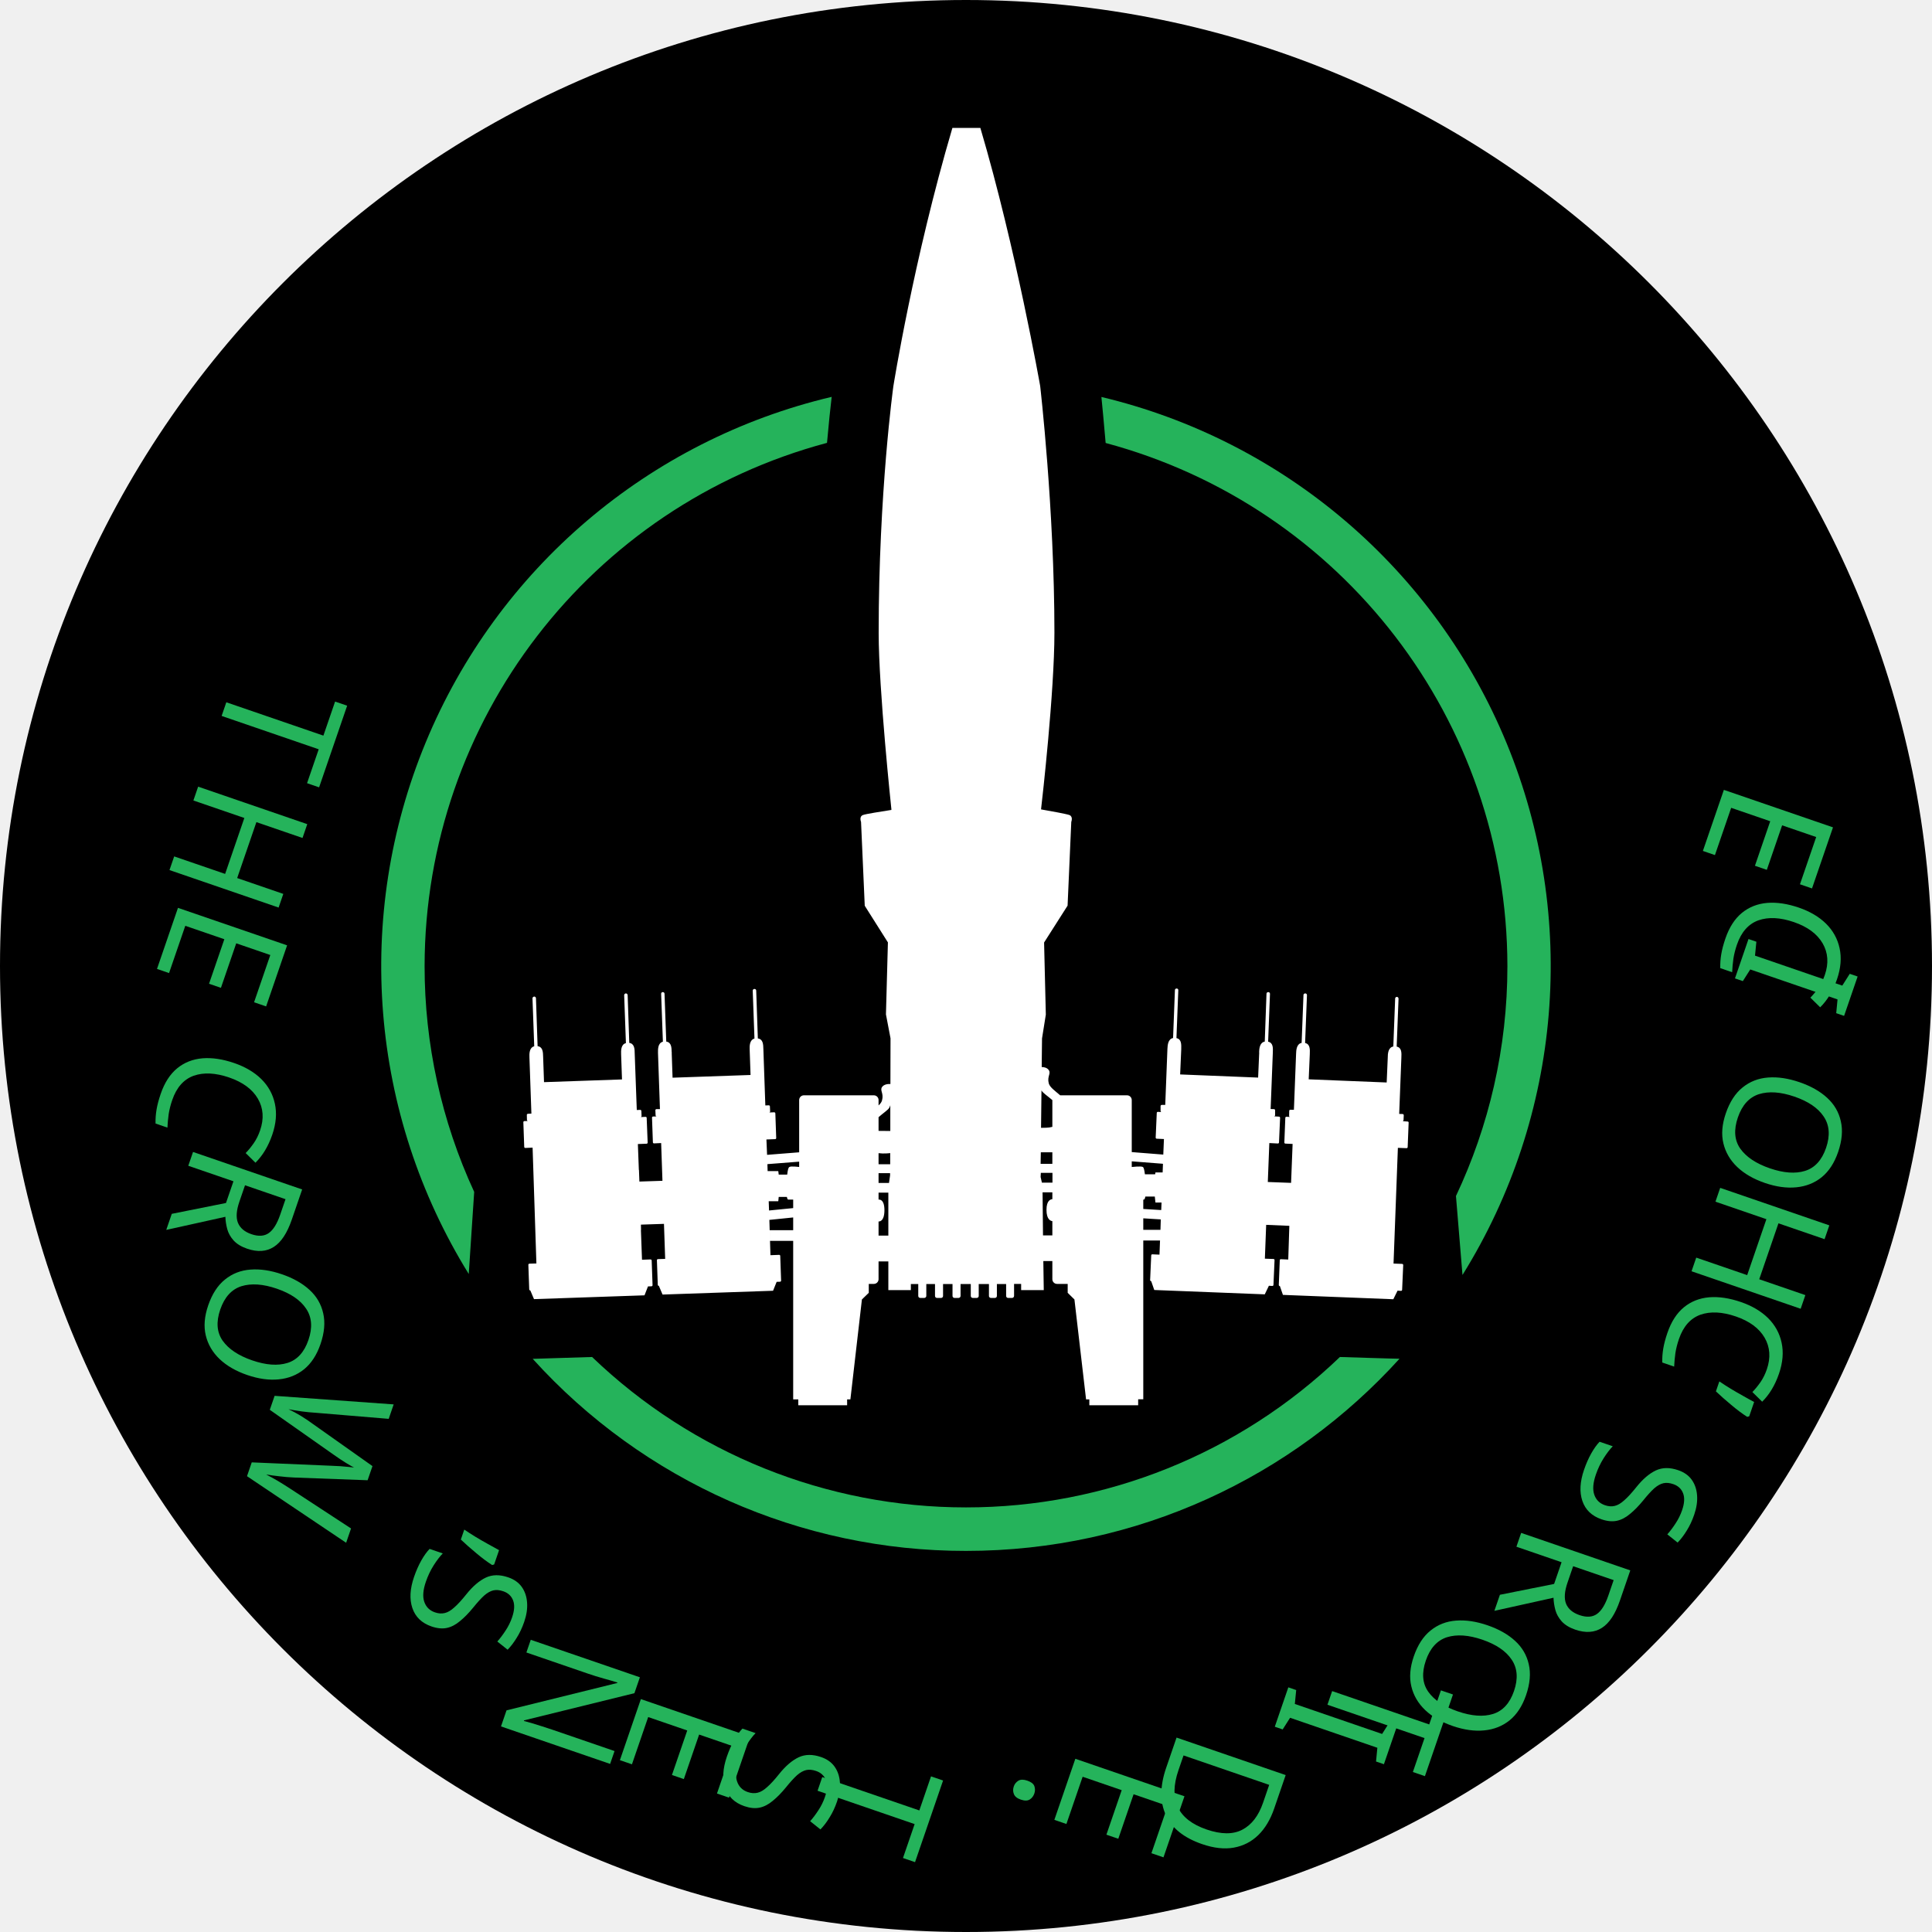
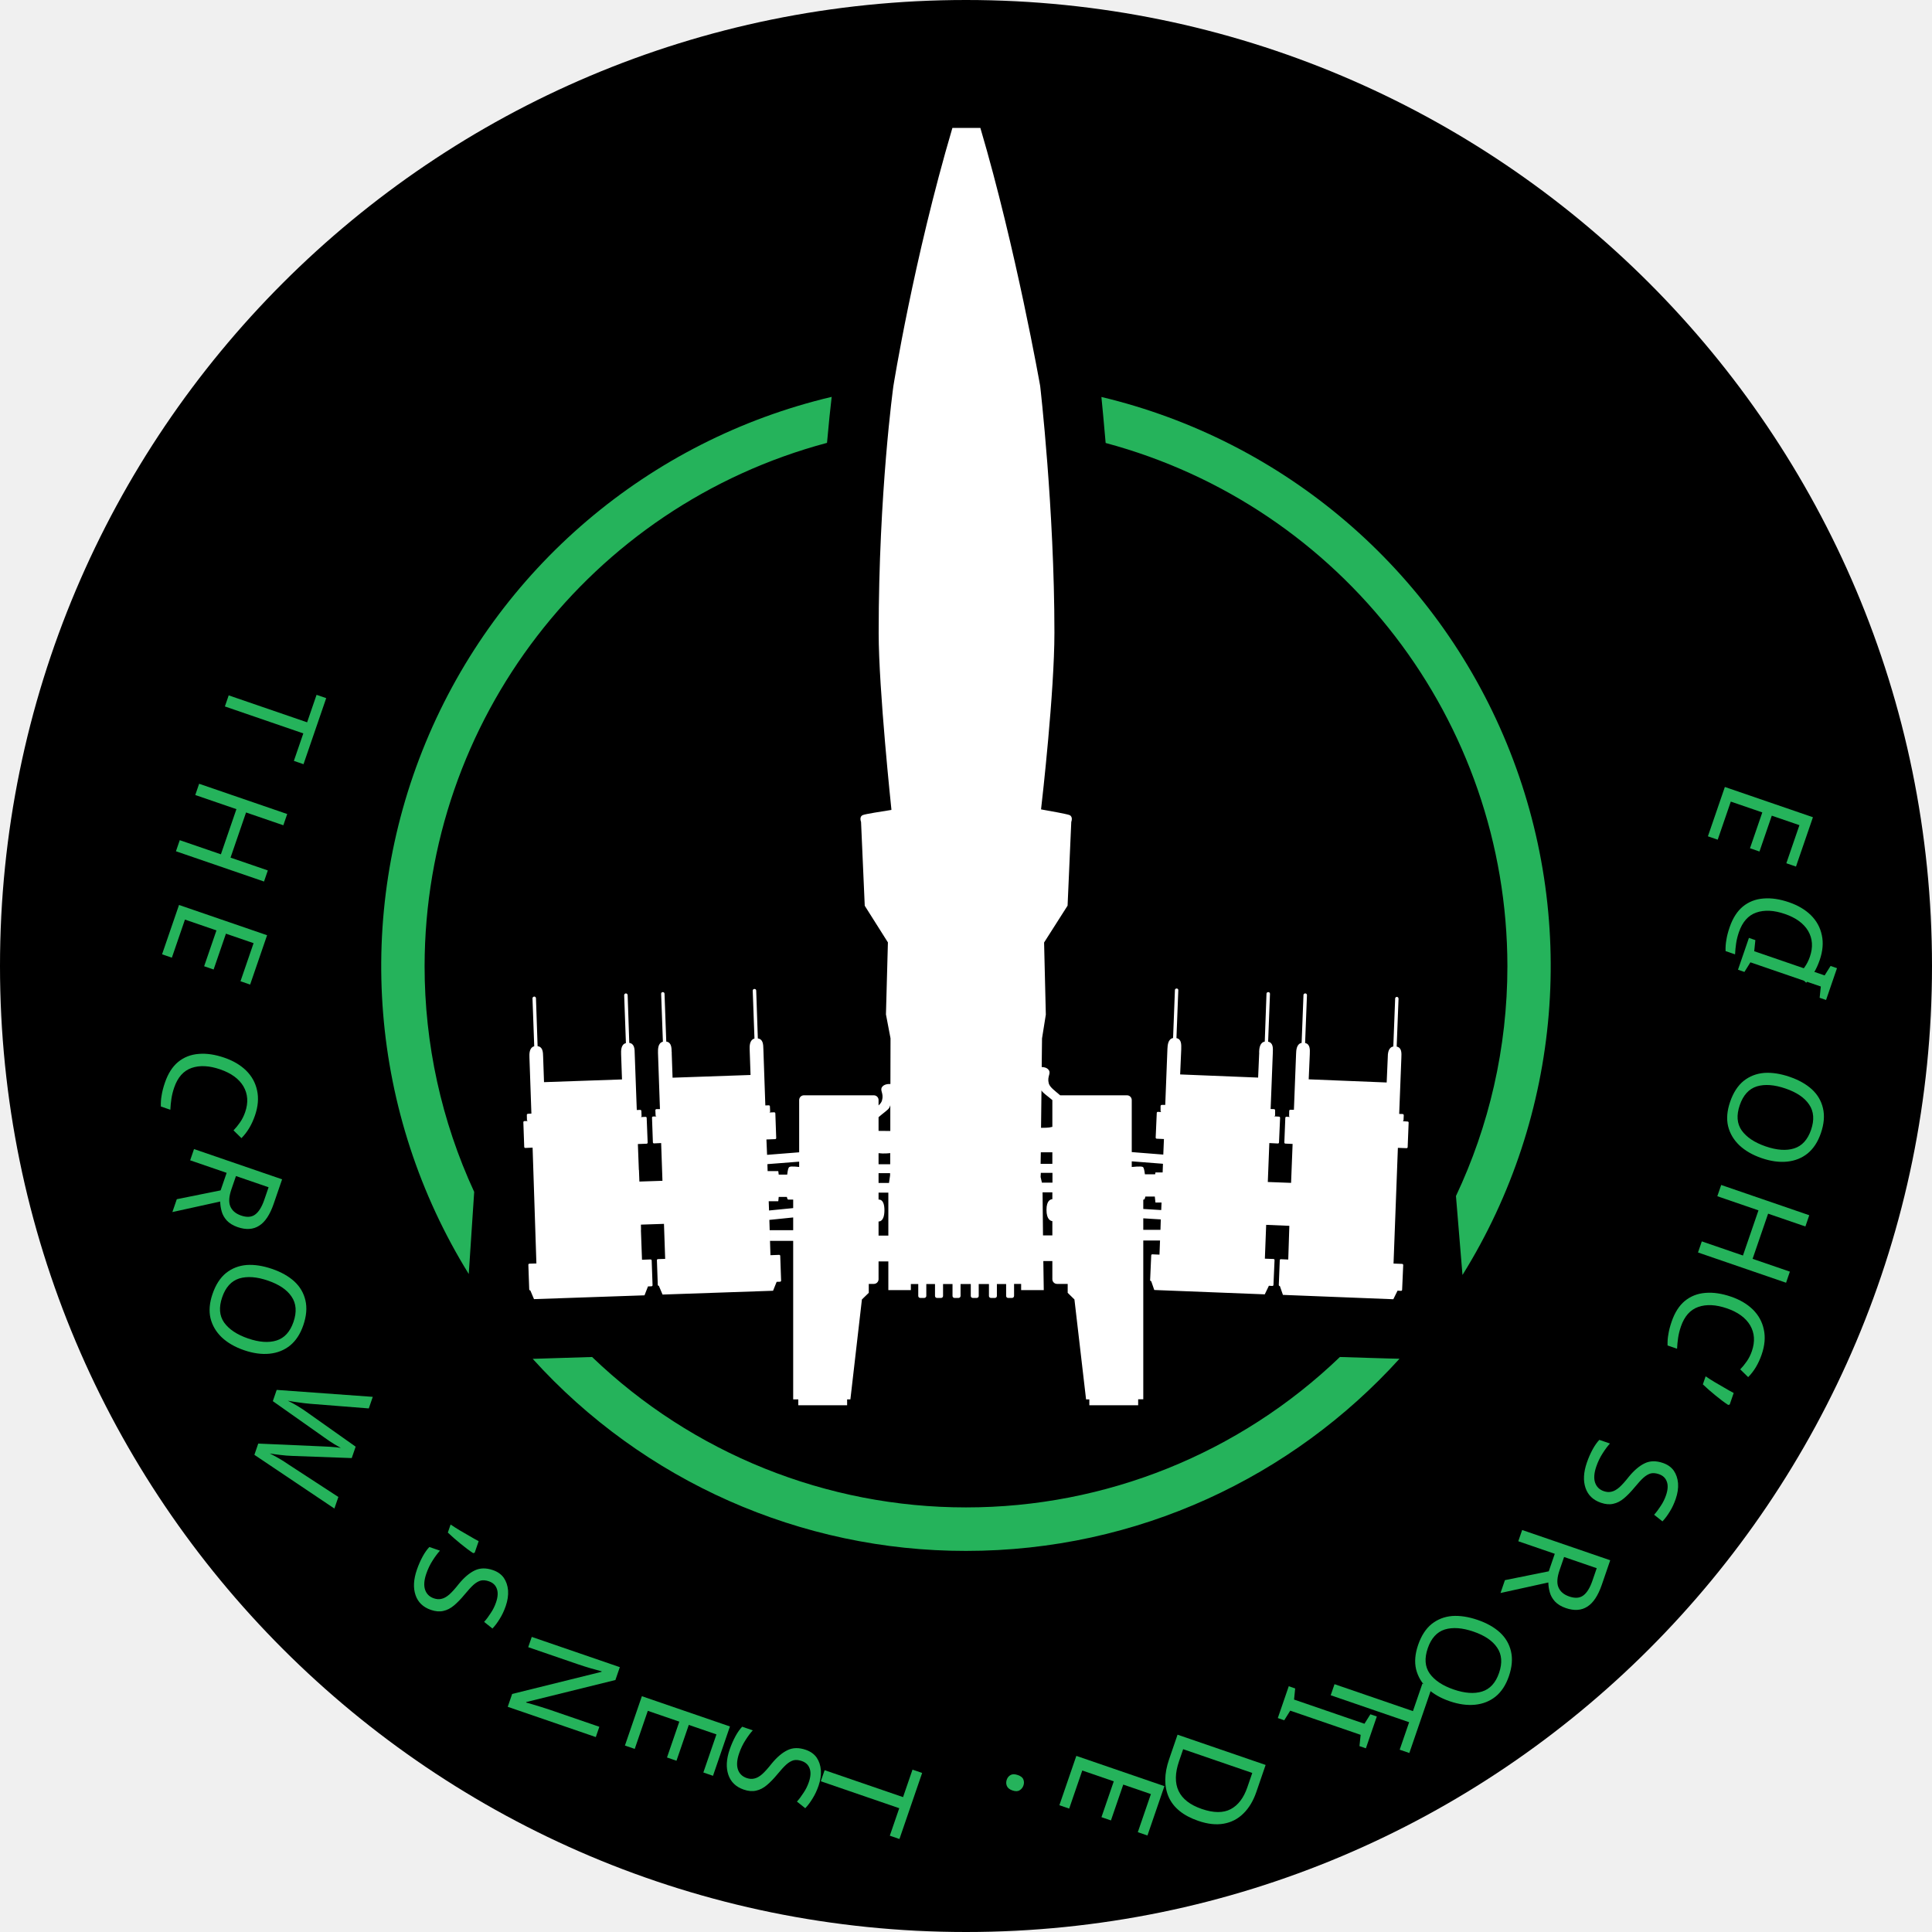
<svg xmlns="http://www.w3.org/2000/svg" viewBox="0 0 177.64 177.64">
  <circle cx="88.82" cy="88.82" r="88.82" />
  <circle fill="none" cx="88.82" cy="88.82" r="59.26" />
  <text transform="scale(-1) rotate(-71.04 -53.9 -15.28)">
-     <tspan x="0" y="0" fill="#25B35B" font-family="'EncodeSansCondensed-ExtraBold'" font-size="14.86">T</tspan>
-     <tspan x="10.21" y="-.07" fill="#25B35B" font-family="'EncodeSansCondensed-ExtraBold'" font-size="14.86" rotate="-8.7">H</tspan>
-     <tspan x="21.35" y="-1.94" fill="#25B35B" font-family="'EncodeSansCondensed-ExtraBold'" font-size="14.86" rotate="-16.92">E</tspan>
-     <tspan x="29.94" y="-4.7" fill="#25B35B" font-family="'EncodeSansCondensed-ExtraBold'" font-size="14.86" rotate="-22.04"> </tspan>
-     <tspan x="33.7" y="-6.15" fill="#25B35B" font-family="'EncodeSansCondensed-ExtraBold'" font-size="14.86" rotate="-27.11">C</tspan>
-     <tspan x="42.13" y="-10.54" fill="#25B35B" font-family="'EncodeSansCondensed-ExtraBold'" font-size="14.86" rotate="-35.19">R</tspan>
-     <tspan x="50.64" y="-16.6" fill="#25B35B" font-family="'EncodeSansCondensed-ExtraBold'" font-size="14.86" rotate="-43.86">O</tspan>
-     <tspan x="59.35" y="-24.92" fill="#25B35B" font-family="'EncodeSansCondensed-ExtraBold'" font-size="14.86" rotate="-55.24">W</tspan>
-     <tspan x="68.13" y="-38.44" fill="#25B35B" font-family="'EncodeSansCondensed-ExtraBold'" font-size="14.86" rotate="-63.66">’</tspan>
-     <tspan x="70.25" y="-42.61" fill="#25B35B" font-family="'EncodeSansCondensed-ExtraBold'" font-size="14.86" rotate="-68.83">S</tspan>
-     <tspan x="73.17" y="-50.5" fill="#25B35B" font-family="'EncodeSansCondensed-ExtraBold'" font-size="14.86" rotate="-73.76"> </tspan>
-     <tspan x="74.46" y="-54.48" fill="#25B35B" font-family="'EncodeSansCondensed-ExtraBold'" font-size="14.86" rotate="-79.8">N</tspan>
-     <tspan x="76.33" y="-65.83" fill="#25B35B" font-family="'EncodeSansCondensed-ExtraBold'" font-size="14.86" rotate="-88.19">E</tspan>
-     <tspan x="76.53" y="-75.18" fill="#25B35B" font-family="'EncodeSansCondensed-ExtraBold'" font-size="14.86" rotate="-95.42">S</tspan>
-     <tspan x="75.66" y="-83.93" fill="#25B35B" font-family="'EncodeSansCondensed-ExtraBold'" font-size="14.86" rotate="-102.8">T</tspan>
-     <tspan x="73.41" y="-93.09" fill="#25B35B" font-family="'EncodeSansCondensed-ExtraBold'" font-size="14.86" rotate="-108.03"> </tspan>
-     <tspan x="72.25" y="-96.63" fill="#25B35B" font-family="'EncodeSansCondensed-ExtraBold'" font-size="14.86" rotate="-111.27">·</tspan>
-     <tspan x="70.43" y="-101.18" fill="#25B35B" font-family="'EncodeSansCondensed-ExtraBold'" font-size="14.86" rotate="-114.89"> </tspan>
-     <tspan x="68.54" y="-105.39" fill="#25B35B" font-family="'EncodeSansCondensed-ExtraBold'" font-size="14.86" rotate="-120.53">E</tspan>
-     <tspan x="63.67" y="-113.56" fill="#25B35B" font-family="'EncodeSansCondensed-ExtraBold'" font-size="14.86" rotate="-128.72">D</tspan>
-     <tspan x="56.81" y="-121.78" fill="#25B35B" font-family="'EncodeSansCondensed-ExtraBold'" font-size="14.86" rotate="-134.99">I</tspan>
-     <tspan x="52.95" y="-125.7" fill="#25B35B" font-family="'EncodeSansCondensed-ExtraBold'" font-size="14.86" rotate="-141.17">T</tspan>
-     <tspan x="45.15" y="-131.92" fill="#25B35B" font-family="'EncodeSansCondensed-ExtraBold'" font-size="14.86" rotate="-149.67">O</tspan>
-     <tspan x="35.58" y="-137.41" fill="#25B35B" font-family="'EncodeSansCondensed-ExtraBold'" font-size="14.86" rotate="-158.04">R</tspan>
-     <tspan x="25.98" y="-141.15" fill="#25B35B" font-family="'EncodeSansCondensed-ExtraBold'" font-size="14.86" rotate="-165.52">S</tspan>
-     <tspan x="17.75" y="-143.15" fill="#25B35B" font-family="'EncodeSansCondensed-ExtraBold'" font-size="14.86" rotate="-170.75">’</tspan>
-     <tspan x="13.48" y="-143.82" fill="#25B35B" font-family="'EncodeSansCondensed-ExtraBold'" font-size="14.86" rotate="-173.95"> </tspan>
-     <tspan x="9.47" y="-144.31" fill="#25B35B" font-family="'EncodeSansCondensed-ExtraBold'" font-size="14.86" rotate="-179.07">C</tspan>
-     <tspan x="-.37" y="-144.41" fill="#25B35B" font-family="'EncodeSansCondensed-ExtraBold'" font-size="14.86" rotate="172.29">H</tspan>
-     <tspan x="-11.4" y="-142.83" fill="#25B35B" font-family="'EncodeSansCondensed-ExtraBold'" font-size="14.86" rotate="163.42">O</tspan>
-     <tspan x="-22.01" y="-139.44" fill="#25B35B" font-family="'EncodeSansCondensed-ExtraBold'" font-size="14.86" rotate="157.07">I</tspan>
-     <tspan x="-26.56" y="-137.57" fill="#25B35B" font-family="'EncodeSansCondensed-ExtraBold'" font-size="14.86" rotate="151.61">C</tspan>
-     <tspan x="-35.09" y="-132.84" fill="#25B35B" font-family="'EncodeSansCondensed-ExtraBold'" font-size="14.86" rotate="143.76">E</tspan>
+     <tspan x="0" y="0" fill="#25B35B" font-family="'EncodeSansCondensed-ExtraBold'" fontSize="14.86">T</tspan>
+     <tspan x="10.21" y="-.07" fill="#25B35B" font-family="'EncodeSansCondensed-ExtraBold'" fontSize="14.86" rotate="-8.7">H</tspan>
+     <tspan x="21.35" y="-1.94" fill="#25B35B" font-family="'EncodeSansCondensed-ExtraBold'" fontSize="14.86" rotate="-16.92">E</tspan>
+     <tspan x="29.94" y="-4.7" fill="#25B35B" font-family="'EncodeSansCondensed-ExtraBold'" fontSize="14.86" rotate="-22.04"> </tspan>
+     <tspan x="33.7" y="-6.15" fill="#25B35B" font-family="'EncodeSansCondensed-ExtraBold'" fontSize="14.86" rotate="-27.11">C</tspan>
+     <tspan x="42.13" y="-10.54" fill="#25B35B" font-family="'EncodeSansCondensed-ExtraBold'" fontSize="14.86" rotate="-35.19">R</tspan>
+     <tspan x="50.64" y="-16.6" fill="#25B35B" font-family="'EncodeSansCondensed-ExtraBold'" fontSize="14.86" rotate="-43.86">O</tspan>
+     <tspan x="59.35" y="-24.92" fill="#25B35B" font-family="'EncodeSansCondensed-ExtraBold'" fontSize="14.86" rotate="-55.24">W</tspan>
+     <tspan x="68.13" y="-38.44" fill="#25B35B" font-family="'EncodeSansCondensed-ExtraBold'" fontSize="14.86" rotate="-63.66">’</tspan>
+     <tspan x="70.25" y="-42.61" fill="#25B35B" font-family="'EncodeSansCondensed-ExtraBold'" fontSize="14.86" rotate="-68.83">S</tspan>
+     <tspan x="73.17" y="-50.5" fill="#25B35B" font-family="'EncodeSansCondensed-ExtraBold'" fontSize="14.86" rotate="-73.76"> </tspan>
+     <tspan x="74.46" y="-54.48" fill="#25B35B" font-family="'EncodeSansCondensed-ExtraBold'" fontSize="14.86" rotate="-79.8">N</tspan>
+     <tspan x="76.33" y="-65.83" fill="#25B35B" font-family="'EncodeSansCondensed-ExtraBold'" fontSize="14.86" rotate="-88.19">E</tspan>
+     <tspan x="76.53" y="-75.18" fill="#25B35B" font-family="'EncodeSansCondensed-ExtraBold'" fontSize="14.86" rotate="-95.42">S</tspan>
+     <tspan x="75.66" y="-83.93" fill="#25B35B" font-family="'EncodeSansCondensed-ExtraBold'" fontSize="14.86" rotate="-102.8">T</tspan>
+     <tspan x="73.41" y="-93.09" fill="#25B35B" font-family="'EncodeSansCondensed-ExtraBold'" fontSize="14.86" rotate="-108.03"> </tspan>
+     <tspan x="72.25" y="-96.63" fill="#25B35B" font-family="'EncodeSansCondensed-ExtraBold'" fontSize="14.86" rotate="-111.27">·</tspan>
+     <tspan x="70.43" y="-101.18" fill="#25B35B" font-family="'EncodeSansCondensed-ExtraBold'" fontSize="14.86" rotate="-114.89"> </tspan>
+     <tspan x="68.54" y="-105.39" fill="#25B35B" font-family="'EncodeSansCondensed-ExtraBold'" fontSize="14.86" rotate="-120.53">E</tspan>
+     <tspan x="63.67" y="-113.56" fill="#25B35B" font-family="'EncodeSansCondensed-ExtraBold'" fontSize="14.86" rotate="-128.72">D</tspan>
+     <tspan x="56.81" y="-121.78" fill="#25B35B" font-family="'EncodeSansCondensed-ExtraBold'" fontSize="14.86" rotate="-134.99">I</tspan>
+     <tspan x="52.95" y="-125.7" fill="#25B35B" font-family="'EncodeSansCondensed-ExtraBold'" fontSize="14.86" rotate="-141.17">T</tspan>
+     <tspan x="45.15" y="-131.92" fill="#25B35B" font-family="'EncodeSansCondensed-ExtraBold'" fontSize="14.86" rotate="-149.67">O</tspan>
+     <tspan x="35.58" y="-137.41" fill="#25B35B" font-family="'EncodeSansCondensed-ExtraBold'" fontSize="14.86" rotate="-158.04">R</tspan>
+     <tspan x="25.98" y="-141.15" fill="#25B35B" font-family="'EncodeSansCondensed-ExtraBold'" fontSize="14.86" rotate="-165.52">S</tspan>
+     <tspan x="17.75" y="-143.15" fill="#25B35B" font-family="'EncodeSansCondensed-ExtraBold'" fontSize="14.86" rotate="-170.75">’</tspan>
+     <tspan x="13.48" y="-143.82" fill="#25B35B" font-family="'EncodeSansCondensed-ExtraBold'" fontSize="14.86" rotate="-173.95"> </tspan>
+     <tspan x="9.47" y="-144.31" fill="#25B35B" font-family="'EncodeSansCondensed-ExtraBold'" fontSize="14.86" rotate="-179.07">C</tspan>
+     <tspan x="-.37" y="-144.41" fill="#25B35B" font-family="'EncodeSansCondensed-ExtraBold'" fontSize="14.86" rotate="172.29">H</tspan>
+     <tspan x="-11.4" y="-142.83" fill="#25B35B" font-family="'EncodeSansCondensed-ExtraBold'" fontSize="14.86" rotate="163.42">O</tspan>
+     <tspan x="-22.01" y="-139.44" fill="#25B35B" font-family="'EncodeSansCondensed-ExtraBold'" fontSize="14.86" rotate="157.07">I</tspan>
+     <tspan x="-26.56" y="-137.57" fill="#25B35B" font-family="'EncodeSansCondensed-ExtraBold'" fontSize="14.86" rotate="151.61">C</tspan>
+     <tspan x="-35.09" y="-132.84" fill="#25B35B" font-family="'EncodeSansCondensed-ExtraBold'" fontSize="14.86" rotate="143.76">E</tspan>
  </text>
  <path fill="#FFF" d="M115.77 96.75zm13.75 6.45l-.09 2.27a.1.1 0 01-.1.1l-.8-.03-.4 10.64.79.03c.05 0 .1.05.1.1l-.1 2.28a.1.1 0 01-.1.1l-.32-.02-.39.79-10.15-.4-.28-.81a.1.1 0 01-.1-.1l.09-2.28c0-.05.05-.1.1-.09l.68.03.1-3.1-2.13-.09-.12 3.11.8.03c.05 0 .09.05.09.1l-.1 2.28a.1.1 0 01-.1.1l-.32-.02-.38.79-10.16-.4-.28-.81a.1.1 0 01-.1-.1l.1-2.27c0-.06.04-.1.1-.1l.66.03.05-1.3h-1.54v14.6h-.47v.55h-4.49v-.54h-.3l-1.07-9.19-.62-.61v-.82h-.97a.43.43 0 01-.44-.43v-1.67h-.83l.04 2.67h-2.08v-.57h-.65v1.1c0 .1-.08.19-.18.19h-.37a.18.18 0 01-.18-.18v-1.1h-.85v1.1c0 .1-.08.18-.18.18h-.37a.18.18 0 01-.18-.18v-1.1h-.94v1.1c0 .1-.08.18-.18.18h-.37a.18.18 0 01-.18-.18v-1.1h-.94v1.1c0 .1-.09.18-.18.18h-.38a.18.18 0 01-.18-.18v-1.1h-.87v1.1c0 .1-.08.18-.18.18h-.37a.18.18 0 01-.19-.18v-1.1h-.8v1.1c0 .1-.09.18-.19.18h-.37a.18.18 0 01-.18-.18v-1.1h-.68v.56h-2.07v-2.64h-.9v1.64c0 .24-.2.43-.43.43h-.47v.82l-.63.61-1.06 9.19h-.3v.54H73.4v-.54h-.47v-14.58H70.8l-.03-.98h2.16v-1.17l-2.14.22h-.05l.1 3.25.8-.03c.06 0 .1.04.1.1l.08 2.27a.1.1 0 01-.1.1l-.31.01-.33.82-10.16.35-.34-.8a.1.1 0 01-.1-.09l-.08-2.27c0-.05.04-.1.1-.1l.66-.02-.11-3.22-2.12.07.01.48-.01.03.1 2.72.79-.03c.05 0 .1.04.1.1l.08 2.27a.1.1 0 01-.1.1l-.32.01-.32.82-10.16.35-.34-.8a.1.1 0 01-.1-.09l-.08-2.27c0-.05.04-.1.1-.1l.64-.02-.35-10.65-.67.03a.1.1 0 01-.1-.1l-.08-2.27c0-.05.04-.1.1-.1l.35-.01a.1.1 0 01-.12-.1l-.01-.46a.1.1 0 01.1-.1l.32-.02-.18-5.16c-.01-.32-.03-.9.44-1.03v-.01l-.16-4.4c0-.08.07-.15.16-.16.09 0 .16.07.16.16l.15 4.39v.01c.48.07.5.53.51 1l.08 2.31 7.17-.25-.08-2.3c-.01-.33-.03-.92.44-1.04v-.01l-.16-4.4c0-.08.07-.15.15-.16.1 0 .16.07.17.16l.15 4.39c.47.07.5.54.5 1.01l.19 5.16.3-.01a.1.1 0 01.12.1l.02.45a.1.1 0 01-.1.11l.47-.02c.06 0 .1.04.1.1l.09 2.27a.1.1 0 01-.1.1l-.8.03.09 2.38h.01l.04 1.07 2.12-.07-.12-3.47-.66.03a.1.1 0 01-.1-.1l-.08-2.27c0-.05.04-.1.1-.1l.34-.01a.1.1 0 01-.11-.1l-.02-.45a.1.1 0 01.1-.12h.32l-.18-5.17c0-.31-.03-.9.45-1.03v-.01l-.16-4.4c0-.08.06-.15.15-.15s.16.06.16.15l.16 4.39v.01c.47.07.49.53.5 1-.07 0-.03 0 0 0 .04.01.08.01 0 .02l.08 2.3 7.17-.25-.08-2.32c-.01-.31-.03-.9.44-1.03v-.01l-.16-4.4c0-.08.07-.15.16-.15s.16.06.16.15l.15 4.39v.01c.48.07.5.53.51 1l.18 5.16.31-.01a.1.1 0 01.11.1l.02.45a.1.1 0 01-.1.11l.48-.02c.05 0 .1.05.1.1l.08 2.27a.1.1 0 01-.1.1l-.8.03.06 1.41h.04l2.91-.23v-4.8c0-.25.2-.44.43-.44h6.44c.24 0 .43.2.43.43v.5c.16-.15.28-.3.32-.47.18-.65-.22-.9 0-1.22.18-.26.55-.29.77-.28l.01-4.2-.42-2.2.18-6.62-2.13-3.37-.34-7.71s-.2-.48.17-.63c.25-.1 1.73-.33 2.62-.47v-.06S80.79 63.4 80.79 58.2c0-12.94 1.35-22.68 1.35-22.68s1.85-11.63 5.43-23.76h2.57c3.27 11.07 5.5 23.73 5.5 23.73s1.31 11.32 1.31 22.68c0 5.44-1.12 15.33-1.23 16.25.98.17 2.38.43 2.61.52.36.15.17.63.17.63l-.34 7.7L96 86.66l.16 6.63-.35 2.19-.03 2.63c.22 0 .5.06.65.28.23.32-.17.58 0 1.22.1.37.58.69 1.05 1.1h6.15c.24 0 .43.2.43.44v4.78l2.9.23.06-1.43-.66-.03a.1.1 0 01-.1-.1l.1-2.27c0-.05.04-.1.1-.1l.35.02a.1.1 0 01-.1-.11v-.45c.01-.06.06-.1.12-.1h.31l.2-5.15c.02-.32.04-.9.52-1v-.01l.17-4.4c0-.08.07-.14.16-.14s.16.07.15.16l-.17 4.39v.01c.47.1.45.57.44 1.04l-.1 2.3 7.17.29.1-2.31h.03-.04c.01-.32.04-.91.52-1v-.01l.16-4.4c0-.08.08-.14.16-.14.1 0 .16.07.16.16l-.17 4.39v.01c.47.1.45.57.43 1.04l-.2 5.15.31.01c.06 0 .11.06.1.12v.44a.1.1 0 01-.12.1l.48.03c.05 0 .1.05.1.1l-.1 2.27a.1.1 0 01-.1.1l-.79-.04-.14 3.58 2.14.08.14-3.58-.67-.03a.1.1 0 01-.09-.1l.09-2.27c0-.06.05-.1.1-.1l.35.02a.1.1 0 01-.1-.12l.01-.44c0-.06.05-.11.11-.1h.32l.2-5.15c.01-.32.04-.91.51-1v-.01l.17-4.4c0-.08.08-.14.16-.14.1 0 .16.07.16.16l-.17 4.39v.01c.46.1.45.57.43 1.04l-.1 2.3 7.17.29.1-2.31c0-.32.03-.91.51-1v-.02l.17-4.39c0-.08.07-.15.15-.15h.01c.09 0 .15.08.15.17l-.17 4.38v.02c.47.1.45.57.43 1.03l-.2 5.16.32.01c.06 0 .1.06.1.12l-.02.44a.1.1 0 01-.1.1l.47.03c.06 0 .1.04.1.1zm-56.6 7.1h-.44c-.06 0-.1-.1-.13-.25h-.75l-.04.4h-.88l.03.85 2.22-.22v-.78zm.56-3.49l-2.82.22-.1.01.02.64h.98l.04.32h.78c.05-.4.1-.65.2-.7.14-.1.9 0 .9 0v-.49zm8.2 6.8v-3.95h-.9v.64s.54-.12.54.97c0 1.12-.54 1.04-.54 1.04v1.3h.9zm.17-5.74h-1.07v.9h.96l.1-.7v-.2zm0-1.85c-.12.02-.58.07-1.07.01v1.02h1.07v-1.03zm.01-4.4c-.02.08-.06.16-.1.24-.11.2-.55.48-.98.86v1.26l1.08.01v-2.36zm14.9 8.01h-.9l.04 3.96h.86v-1.31c-.15-.02-.54-.14-.54-1.04 0-.88.39-.97.54-.98v-.63zm0-1.79H95.7l-.02.38.12.52h.97v-.9zm0-1.89H95.7l-.02 1.06h1.08v-1.06zm0-4.8c-.43-.37-.87-.66-.98-.86l-.02-.04-.04 3.45.47-.01c.18 0 .38-.03.57-.08v-2.45zm9.97 10.97l-1.61-.1v1.06h1.58l.03-.95zm.06-1.55h-.55l-.06-.55h-.87c-.03.17-.08.28-.14.28h-.05v.86l1.65.1.03-.7zm.14-3.56a.7.7 0 01-.05-.01l-2.82-.22v.52s.88-.1 1.02 0c.09.05.14.28.19.67h.94l.03-.17h.66l.03-.8z" />
  <path fill="#25B35B" d="M101.66 40.73a49.86 49.86 0 0136.94 48.1c0 7.55-1.7 14.72-4.73 21.14l.6 7.26a53.79 53.79 0 00-33.2-80.73c.1 1.03.24 2.47.39 4.23zM123.2 124.77a49.59 49.59 0 01-34.38 13.83 49.6 49.6 0 01-34.38-13.83l-5.46.17a53.64 53.64 0 0039.84 17.66c15.8 0 30.02-6.82 39.86-17.67-.19.01-5.48-.16-5.48-.16zM43.6 109.59a49.46 49.46 0 01-4.56-20.77 49.86 49.86 0 0137-48.1c.16-1.8.31-3.22.43-4.23a53.79 53.79 0 00-33.37 80.65l.5-7.55z" />
</svg>
